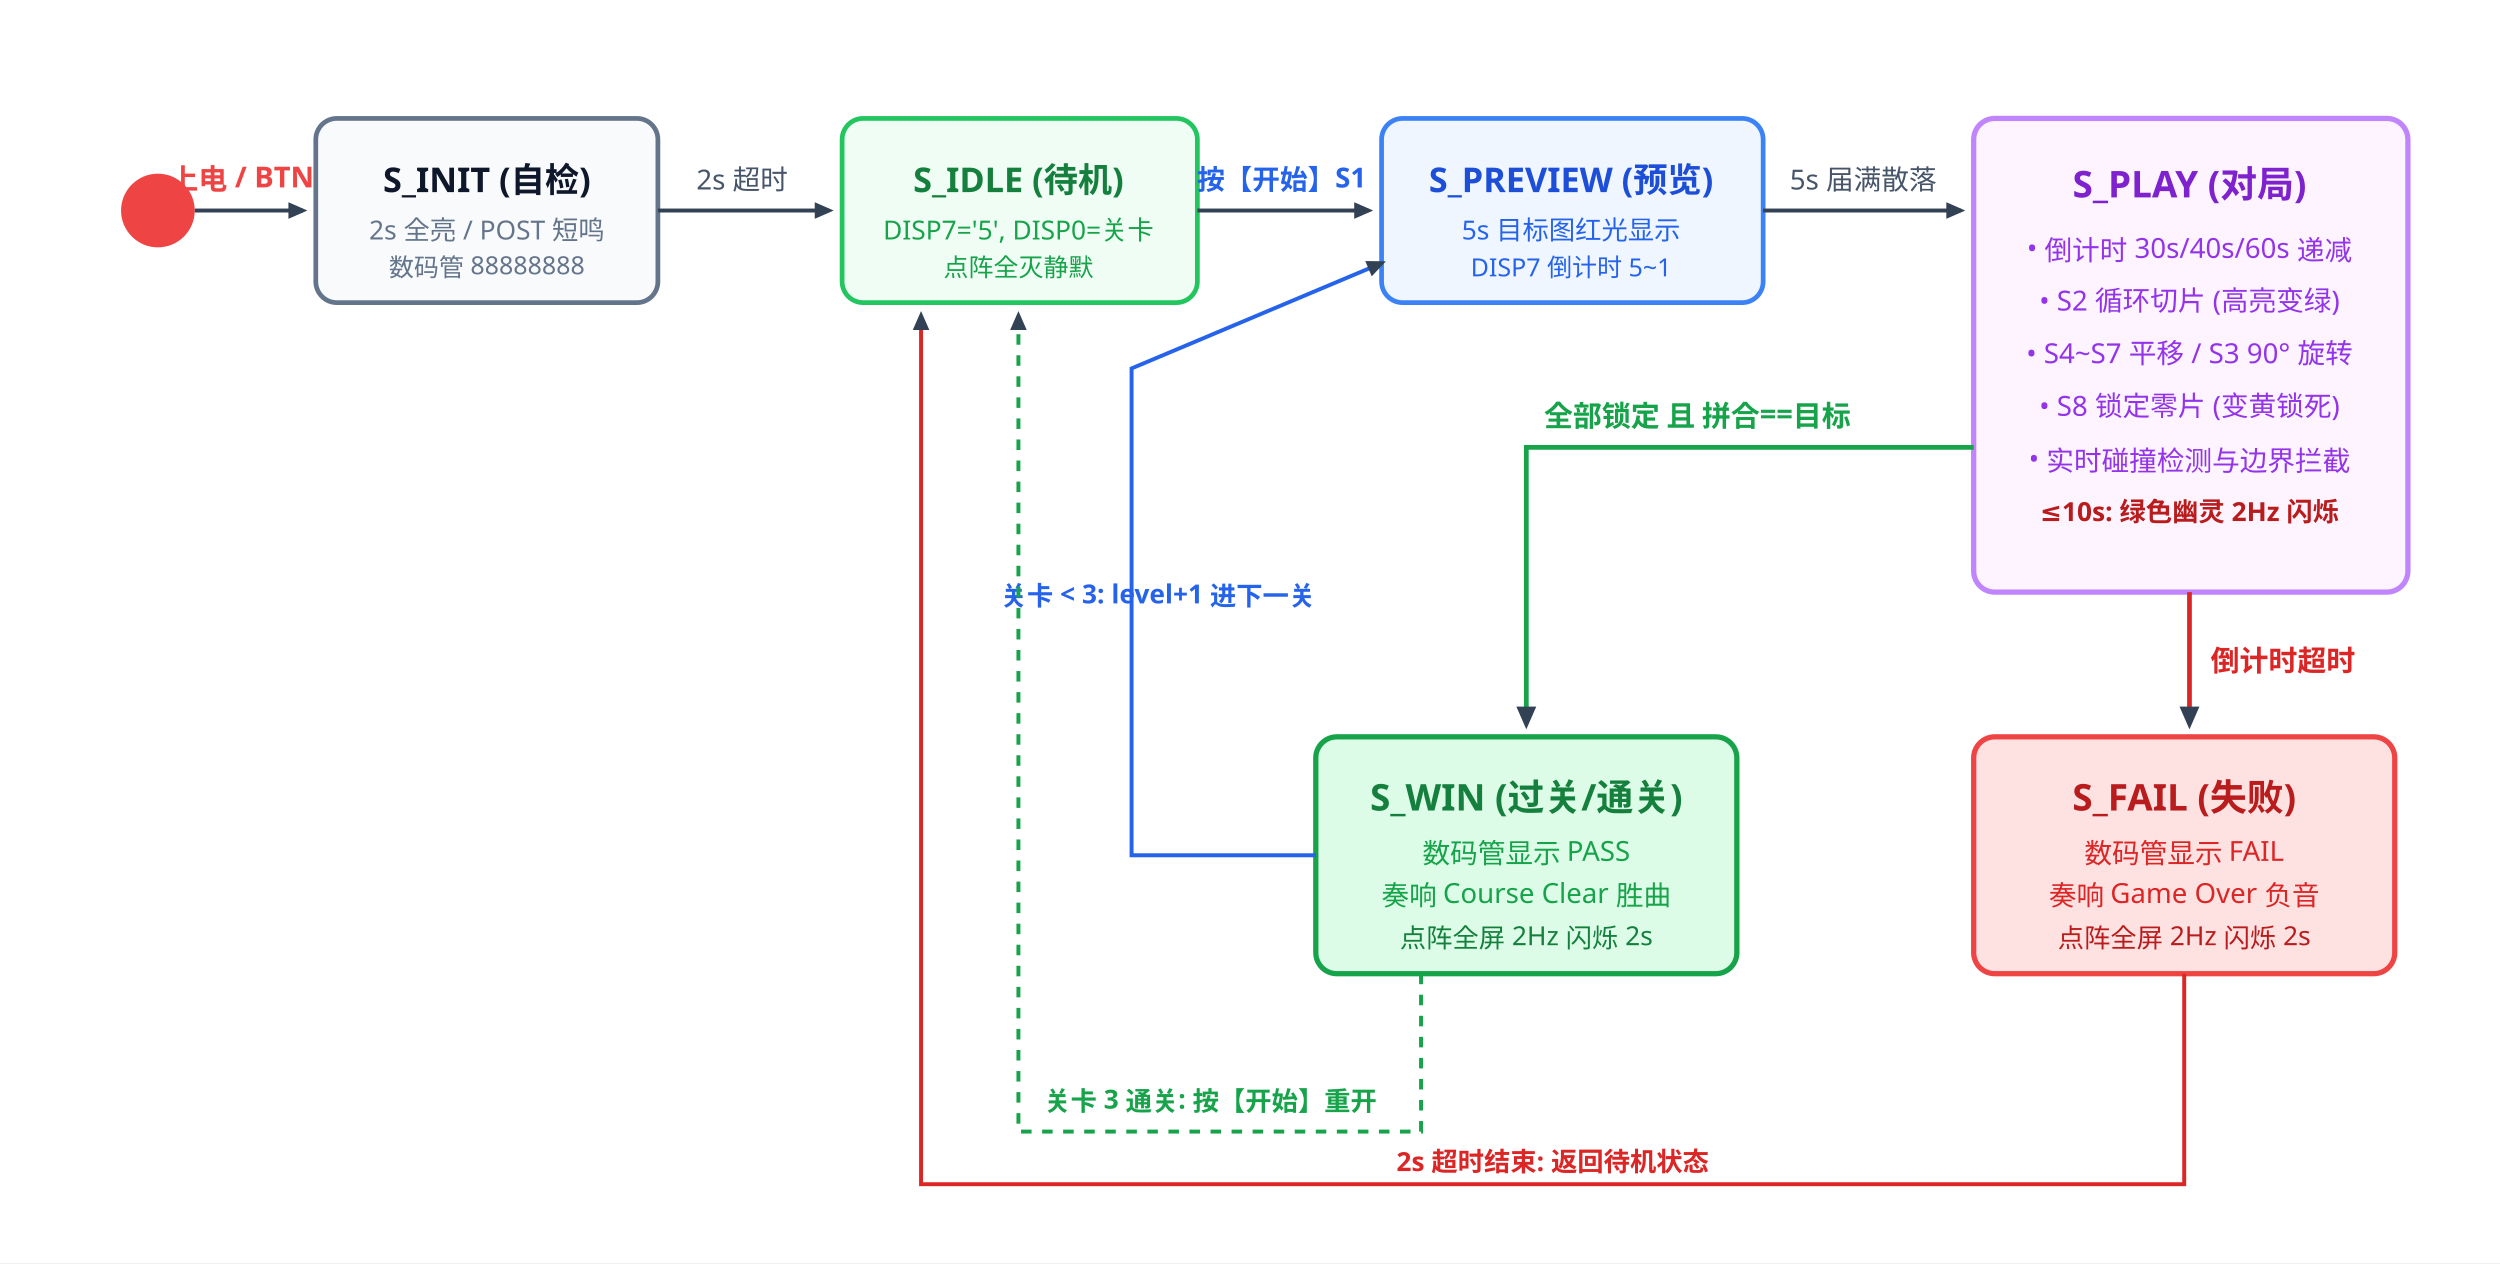
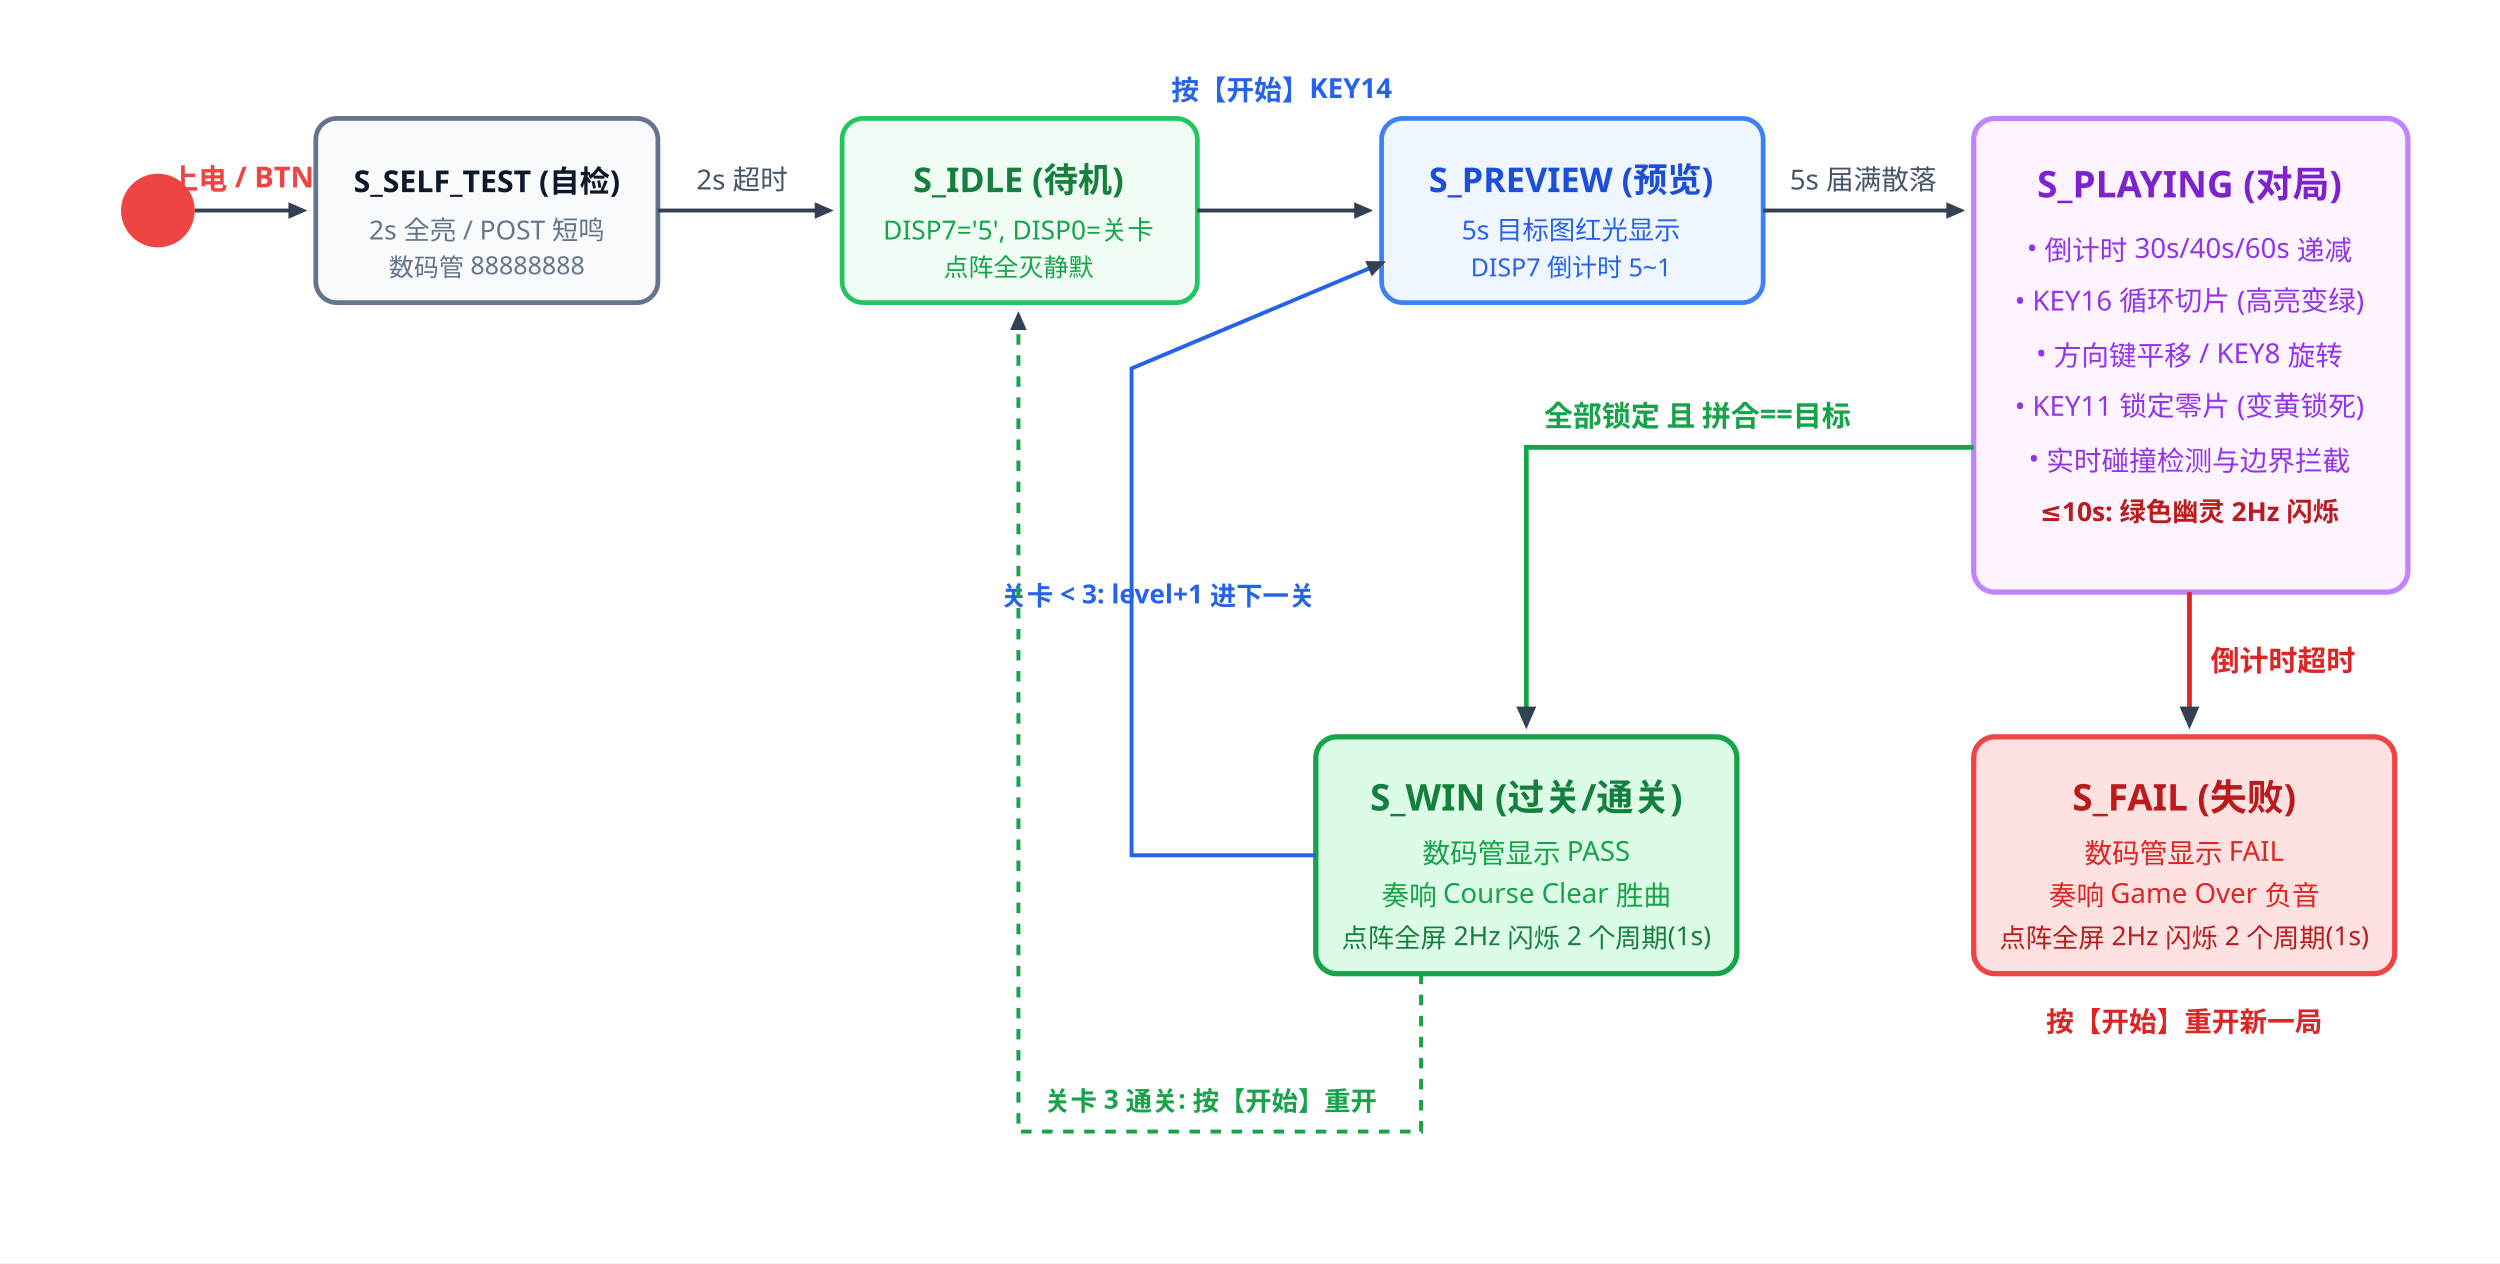
<svg xmlns="http://www.w3.org/2000/svg" viewBox="0 0 950 480" width="950" height="480" font-family="Hiragino Sans GB, PingFang SC, Noto Sans SC, Microsoft YaHei, sans-serif">
  <defs>
    <marker id="arrow" viewBox="0 0 10 10" refX="6" refY="5" markerWidth="6" markerHeight="6" orient="auto-start-reverse">
      <path d="M 0 1.5 L 8 5 L 0 8.5 z" fill="#334155" />
    </marker>
  </defs>
  <rect width="950" height="480" fill="#ffffff" />
  <circle cx="60" cy="80" r="14" fill="#ef4444" />
  <line x1="74" y1="80" x2="115" y2="80" stroke="#334155" stroke-width="1.5" marker-end="url(#arrow)" />
  <text x="95" y="72" font-size="11" font-weight="bold" fill="#ef4444" text-anchor="middle">上电 / BTN0</text>
  <rect x="120" y="45" width="130" height="70" rx="8" fill="#f8fafc" stroke="#64748b" stroke-width="1.8" />
-   <text x="185" y="73" font-size="13" font-weight="bold" fill="#0f172a" text-anchor="middle">S_INIT (自检)</text>
+   <text x="185" y="73" font-size="11.5" font-weight="bold" fill="#0f172a" text-anchor="middle">S_SELF_TEST (自检)</text>
  <text x="185" y="91" font-size="10" fill="#64748b" text-anchor="middle">2s 全亮 / POST 短鸣</text>
  <text x="185" y="105" font-size="9.5" fill="#64748b" text-anchor="middle">数码管 88888888</text>
  <line x1="250" y1="80" x2="315" y2="80" stroke="#334155" stroke-width="1.5" marker-end="url(#arrow)" />
  <text x="282" y="72" font-size="10.5" font-weight="500" fill="#475569" text-anchor="middle">2s 超时</text>
  <rect x="320" y="45" width="135" height="70" rx="8" fill="#f0fdf4" stroke="#22c55e" stroke-width="1.8" />
  <text x="387" y="73" font-size="13" font-weight="bold" fill="#15803d" text-anchor="middle">S_IDLE (待机)</text>
  <text x="387" y="91" font-size="10" fill="#16a34a" text-anchor="middle">DISP7='5', DISP0=关卡</text>
  <text x="387" y="105" font-size="9.5" fill="#16a34a" text-anchor="middle">点阵全灭静默</text>
  <line x1="455" y1="80" x2="520" y2="80" stroke="#334155" stroke-width="1.5" marker-end="url(#arrow)" />
-   <text x="487" y="72" font-size="10.5" font-weight="bold" fill="#2563eb" text-anchor="middle">按【开始】S1</text>
+   <text x="487" y="38" font-size="10.5" font-weight="bold" fill="#2563eb" text-anchor="middle">按【开始】KEY14</text>
  <rect x="525" y="45" width="145" height="70" rx="8" fill="#eff6ff" stroke="#3b82f6" stroke-width="1.8" />
  <text x="597" y="73" font-size="13" font-weight="bold" fill="#1d4ed8" text-anchor="middle">S_PREVIEW (预览)</text>
  <text x="597" y="91" font-size="10" fill="#2563eb" text-anchor="middle">5s 目标图红光显示</text>
  <text x="597" y="105" font-size="9.5" fill="#2563eb" text-anchor="middle">DISP7 倒计时 5~1</text>
  <line x1="670" y1="80" x2="745" y2="80" stroke="#334155" stroke-width="1.5" marker-end="url(#arrow)" />
  <text x="708" y="72" font-size="10.5" font-weight="500" fill="#475569" text-anchor="middle">5s 届满散落</text>
  <rect x="750" y="45" width="165" height="180" rx="8" fill="#fdf4ff" stroke="#c084fc" stroke-width="2" />
-   <text x="832" y="75" font-size="14" font-weight="bold" fill="#7e22ce" text-anchor="middle">S_PLAY (对局)</text>
+   <text x="832" y="75" font-size="14" font-weight="bold" fill="#7e22ce" text-anchor="middle">S_PLAYING (对局)</text>
  <text x="832" y="98" font-size="10.5" fill="#9333ea" text-anchor="middle">• 倒计时 30s/40s/60s 递减</text>
-   <text x="832" y="118" font-size="10.5" fill="#9333ea" text-anchor="middle">• S2 循环切片 (高亮变绿)</text>
-   <text x="832" y="138" font-size="10.5" fill="#9333ea" text-anchor="middle">• S4~S7 平移 / S3 90° 旋转</text>
-   <text x="832" y="158" font-size="10.5" fill="#9333ea" text-anchor="middle">• S8 锁定零片 (变黄锁死)</text>
+   <text x="832" y="118" font-size="10.5" fill="#9333ea" text-anchor="middle">• KEY16 循环切片 (高亮变绿)</text>
+   <text x="832" y="138" font-size="10.5" fill="#9333ea" text-anchor="middle">• 方向键平移 / KEY8 旋转</text>
+   <text x="832" y="158" font-size="10.5" fill="#9333ea" text-anchor="middle">• KEY11 锁定零片 (变黄锁死)</text>
  <text x="832" y="178" font-size="10.5" fill="#9333ea" text-anchor="middle">• 实时碰撞检测与边界拦截</text>
  <text x="832" y="198" font-size="10" font-weight="bold" fill="#b91c1c" text-anchor="middle">≤10s: 绿色幽灵 2Hz 闪烁</text>
  <path d="M 750 170 L 580 170 L 580 275" fill="none" stroke="#16a34a" stroke-width="1.8" marker-end="url(#arrow)" />
  <text x="645" y="162" font-size="11" font-weight="bold" fill="#16a34a" text-anchor="middle">全部锁定 且 拼合==目标</text>
  <path d="M 832 225 L 832 275" fill="none" stroke="#dc2626" stroke-width="1.8" marker-end="url(#arrow)" />
  <text x="840" y="255" font-size="11" font-weight="bold" fill="#dc2626">倒计时超时</text>
  <rect x="500" y="280" width="160" height="90" rx="8" fill="#dcfce7" stroke="#16a34a" stroke-width="2" />
  <text x="580" y="308" font-size="14" font-weight="bold" fill="#15803d" text-anchor="middle">S_WIN (过关/通关)</text>
  <text x="580" y="328" font-size="10.5" fill="#16a34a" text-anchor="middle">数码管显示 PASS</text>
  <text x="580" y="344" font-size="10.5" fill="#16a34a" text-anchor="middle">奏响 Course Clear 胜曲</text>
-   <text x="580" y="360" font-size="10" fill="#15803d" text-anchor="middle">点阵全屏 2Hz 闪烁 2s</text>
+   <text x="580" y="360" font-size="10" fill="#15803d" text-anchor="middle">点阵全屏 2Hz 闪烁 2 个周期(1s)</text>
  <rect x="750" y="280" width="160" height="90" rx="8" fill="#fee2e2" stroke="#ef4444" stroke-width="2" />
  <text x="830" y="308" font-size="14" font-weight="bold" fill="#b91c1c" text-anchor="middle">S_FAIL (失败)</text>
  <text x="830" y="328" font-size="10.5" fill="#dc2626" text-anchor="middle">数码管显示 FAIL</text>
  <text x="830" y="344" font-size="10.5" fill="#dc2626" text-anchor="middle">奏响 Game Over 负音</text>
-   <text x="830" y="360" font-size="10" fill="#b91c1c" text-anchor="middle">点阵全屏 2Hz 闪烁 2s</text>
+   <text x="830" y="360" font-size="10" fill="#b91c1c" text-anchor="middle">点阵全屏 2Hz 闪烁 2 个周期(1s)</text>
  <path d="M 500 325 L 430 325 L 430 140 L 525 100" fill="none" stroke="#2563eb" stroke-width="1.5" marker-end="url(#arrow)" />
  <text x="440" y="230" font-size="10" font-weight="bold" fill="#2563eb" text-anchor="middle">关卡 &lt; 3: level+1 进下一关</text>
  <path d="M 540 370 L 540 430 L 387 430 L 387 120" fill="none" stroke="#16a34a" stroke-width="1.5" stroke-dasharray="4,4" marker-end="url(#arrow)" />
  <text x="460" y="422" font-size="10" font-weight="bold" fill="#16a34a" text-anchor="middle">关卡 3 通关: 按【开始】重开</text>
-   <path d="M 830 370 L 830 450 L 350 450 L 350 120" fill="none" stroke="#dc2626" stroke-width="1.5" marker-end="url(#arrow)" />
-   <text x="590" y="445" font-size="10" font-weight="bold" fill="#dc2626" text-anchor="middle">2s 超时结束: 返回待机状态</text>
+   <text x="830" y="392" font-size="10.5" font-weight="bold" fill="#dc2626" text-anchor="middle">按【开始】重开新一局</text>
</svg>
